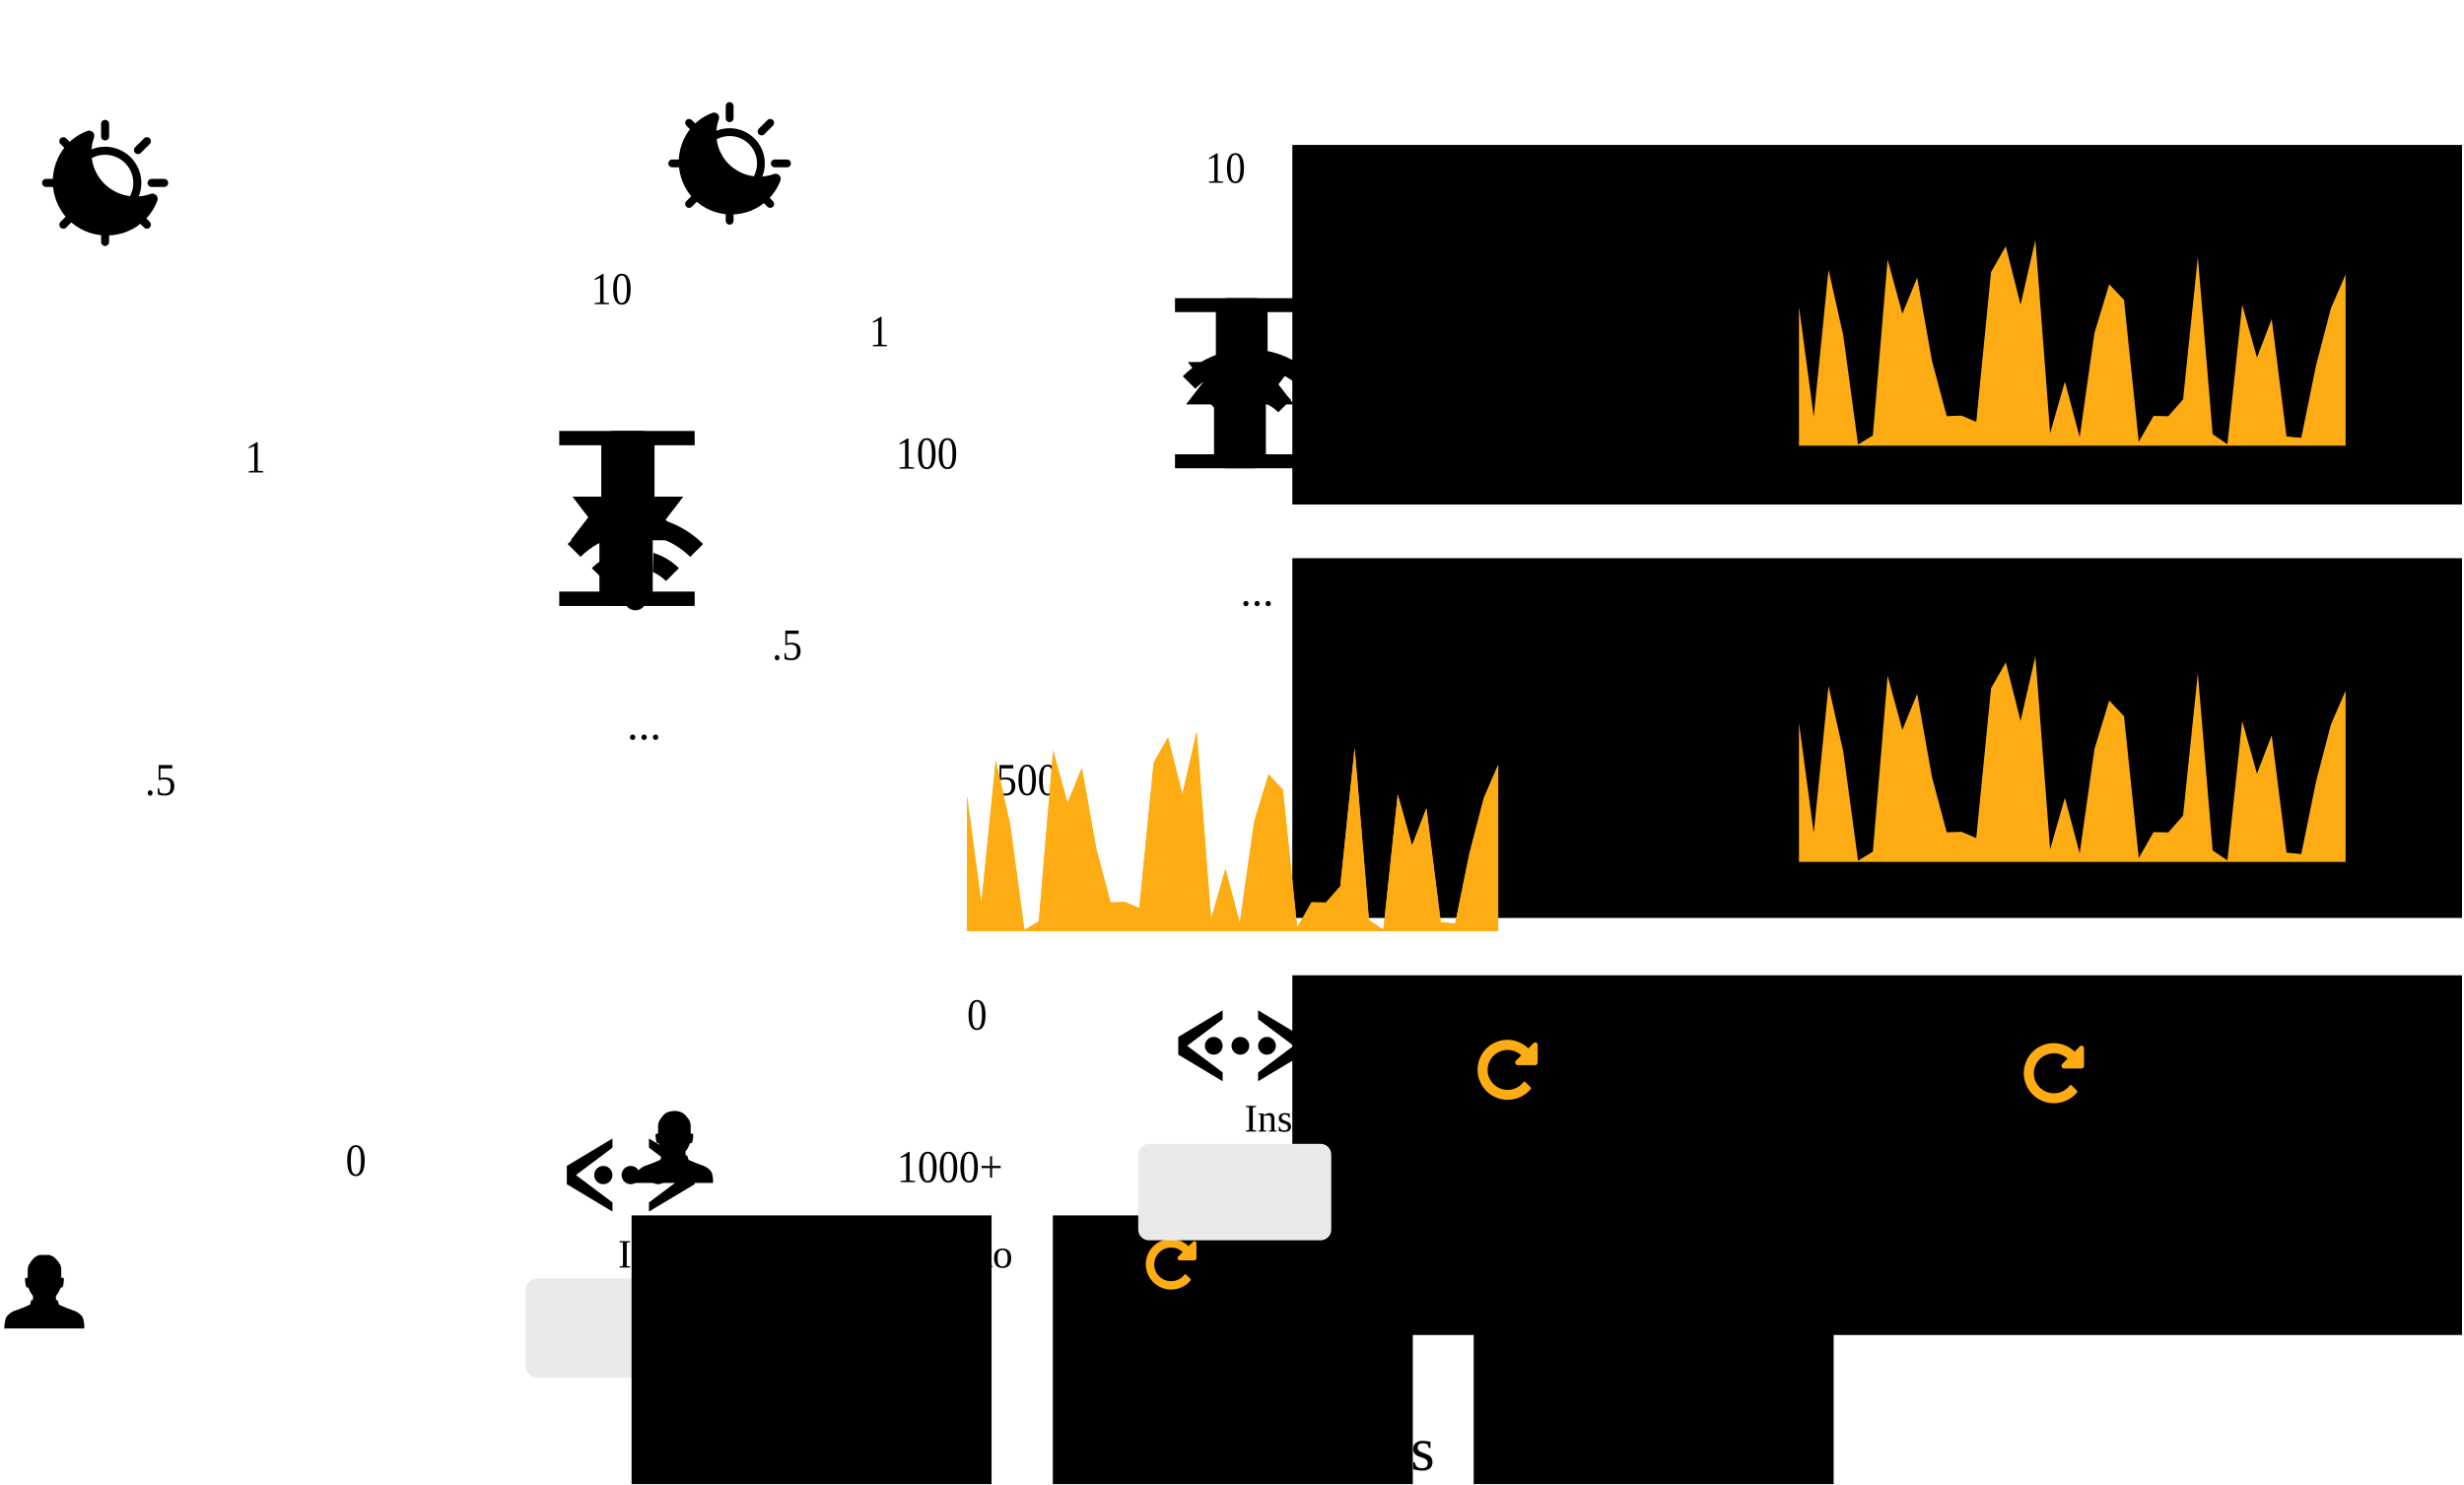
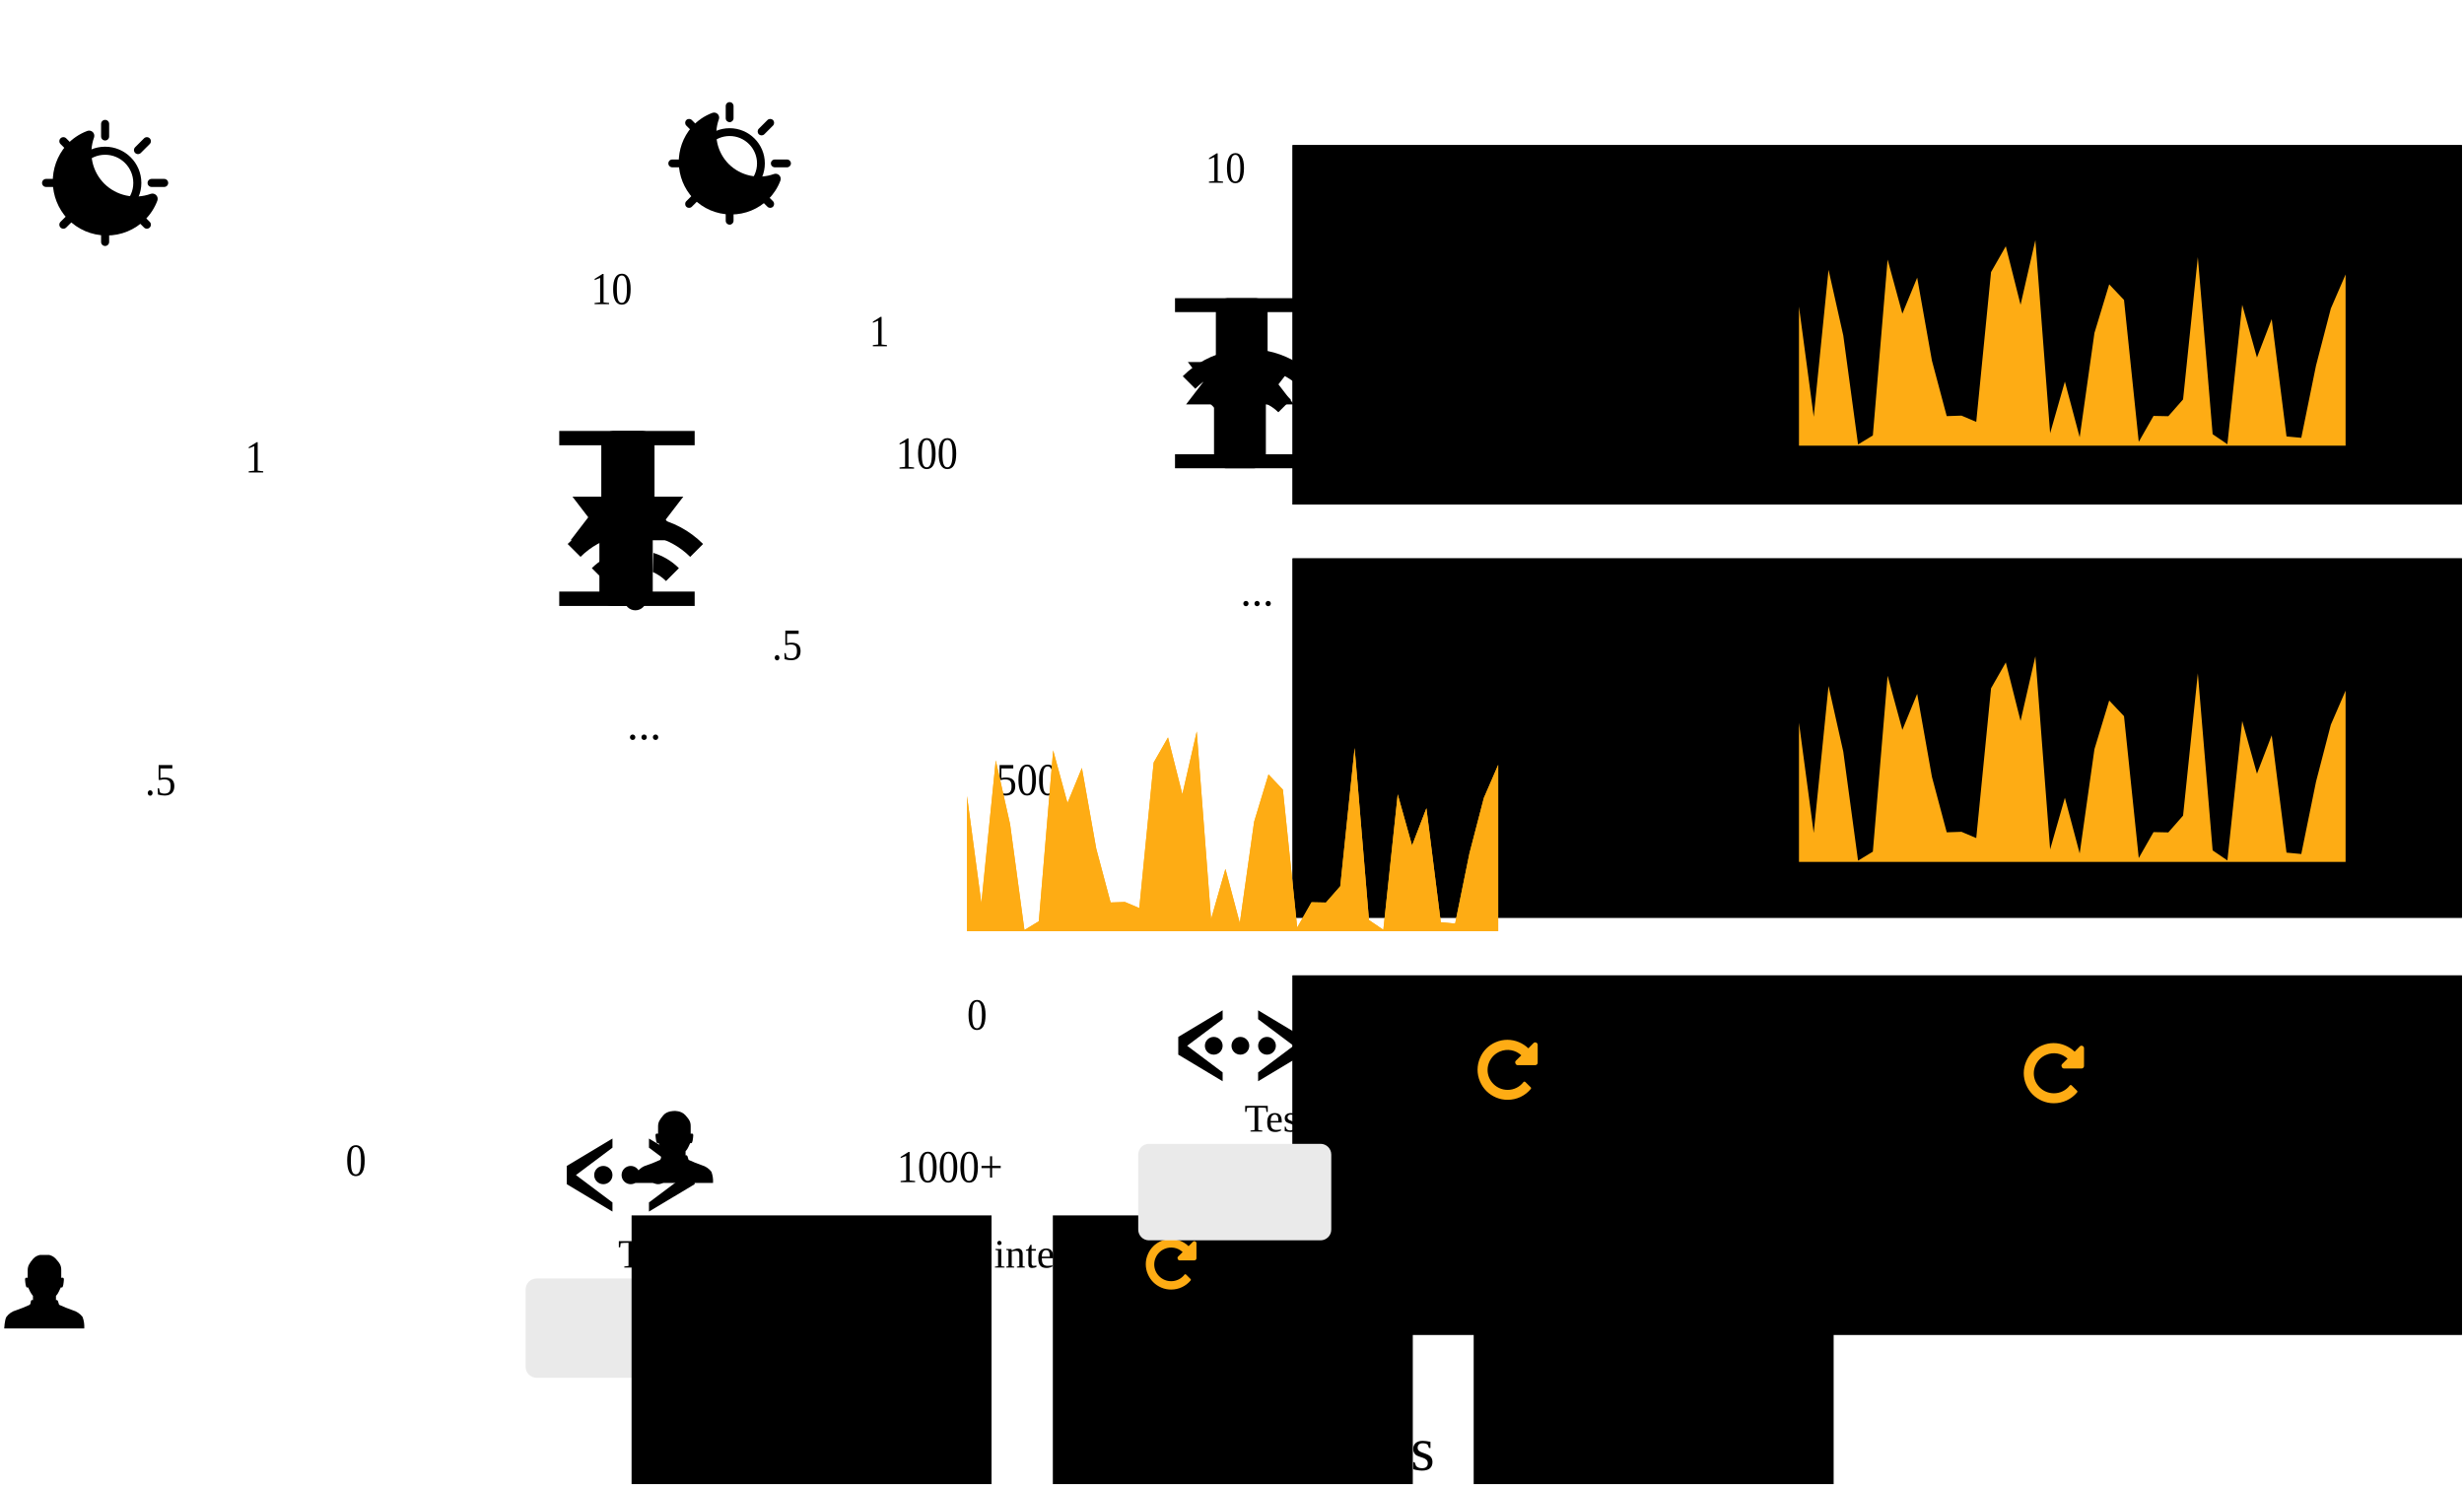
<svg xmlns="http://www.w3.org/2000/svg" xmlns:xlink="http://www.w3.org/1999/xlink" version="1.1" id="OpenSpeedtest" class="openSpeedtestApp">
  <symbol id="logo" viewBox="0 0 262.79 50.38">
    <a>
      <g transform="translate(0,534) scale(0.1,-0.1)" fill="#000000" stroke="none">
        <path d="M4680 3915 c0 -41 -2 -45 -25 -45 -18 0 -25 -5 -25 -20 0 -15 7 -20 25 -20 l25 0 0 -120 c0 -139 10 -160 78 -160 52 0 67 12 51 38 -10 16 -17 18 -32 11 -37 -21 -47 5 -47 122 l0 109 40 0 c33 0 40 3 40 20 0 17 -7 20 -40 20 l-40 0 0 45 c0 41 -2 45 -25 45 -23 0 -25 -4 -25 -45z" />
        <path d="M5040 3915 c0 -41 -2 -45 -25 -45 -18 0 -25 -5 -25 -20 0 -15 7 -20 25 -20 l25 0 0 -120 c0 -139 10 -160 78 -160 52 0 67 12 51 38 -10 16 -17 18 -32 11 -37 -21 -47 5 -47 122 l0 109 40 0 c33 0 40 3 40 20 0 17 -7 20 -40 20 l-40 0 0 45 c0 41 -2 45 -25 45 -23 0 -25 -4 -25 -45z" />
        <path d="M5620 3915 c0 -41 -2 -45 -25 -45 -18 0 -25 -5 -25 -20 0 -15 7 -20 25 -20 l25 0 0 -120 c0 -139 10 -160 78 -160 52 0 67 12 51 38 -10 16 -17 18 -32 11 -37 -21 -47 5 -47 122 l0 109 40 0 c33 0 40 3 40 20 0 17 -7 20 -40 20 l-40 0 0 45 c0 41 -2 45 -25 45 -23 0 -25 -4 -25 -45z" />
        <path d="M4073 3860 c-27 -16 -33 -17 -33 -5 0 9 -10 15 -25 15 l-25 0 0 -155 0 -155 25 0 25 0 0 105 c0 100 1 106 28 136 35 40 91 44 125 11 20 -20 22 -34 25 -137 4 -114 4 -115 28 -115 24 0 24 0 24 110 0 121 -12 166 -51 194 -33 22 -106 21 -146 -4z" />
        <path d="M4379 3851 c-34 -34 -38 -78 -11 -110 9 -11 49 -33 87 -49 60 -23 70 -31 70 -52 0 -39 -42 -55 -97 -35 -72 27 -75 27 -82 10 -8 -23 1 -35 40 -51 56 -23 127 -18 163 12 26 21 31 33 31 68 0 52 -14 67 -95 96 -64 24 -87 43 -78 67 10 26 50 34 96 18 54 -19 54 -19 67 5 10 18 7 22 -24 35 -20 8 -58 15 -86 15 -44 0 -56 -5 -81 -29z" />
        <path d="M5892 3863 c-74 -36 -105 -155 -61 -232 29 -52 64 -74 124 -79 71 -6 118 18 152 75 21 37 25 53 21 102 -5 67 -31 111 -82 135 -43 20 -112 20 -154 -1z m136 -50 c13 -8 30 -31 39 -50 26 -64 -1 -133 -63 -159 -29 -12 -39 -12 -68 0 -93 39 -97 173 -6 218 36 18 58 16 98 -9z" />
        <path d="M2140 3860 c-97 -14 -208 -40 -258 -61 -49 -21 -123 -76 -119 -88 6 -23 -44 -69 -89 -80 -110 -28 -176 -89 -281 -258 -35 -56 -98 -145 -142 -198 -105 -129 -126 -170 -155 -306 -14 -69 -38 -143 -60 -189 -40 -82 -45 -136 -22 -203 46 -127 203 -240 397 -287 129 -31 175 -27 327 27 23 8 42 18 42 21 0 4 -30 22 -68 41 -87 45 -225 181 -270 268 -44 85 -72 199 -72 297 l0 81 122 90 c139 102 254 212 283 270 10 22 20 42 22 44 2 2 22 -18 45 -44 72 -82 227 -137 433 -155 209 -18 282 -55 364 -187 18 -29 46 -64 62 -77 33 -28 35 -40 13 -144 -31 -155 -141 -324 -259 -399 -46 -28 -56 -43 -31 -43 7 0 39 -12 70 -26 32 -14 72 -26 89 -27 19 0 107 33 219 83 197 87 247 121 274 186 17 40 18 131 3 171 -14 37 -65 90 -110 113 l-35 18 4 119 c6 185 -38 382 -116 515 -89 153 -327 365 -461 413 -56 19 -143 25 -221 15z m245 -43 c70 -35 198 -129 278 -206 42 -41 75 -76 73 -78 -2 -3 -41 14 -87 38 -60 31 -109 68 -186 141 -57 55 -122 108 -146 119 l-42 20 35 -7 c19 -3 53 -15 75 -27z" />
        <path d="M3850 3715 l0 -155 25 0 25 0 0 155 0 155 -25 0 -25 0 0 -155z" />
        <path d="M4870 3715 l0 -155 25 0 25 0 0 155 0 155 -25 0 -25 0 0 -155z" />
        <path d="M5230 3760 c0 -121 12 -166 51 -194 31 -21 108 -21 139 1 17 12 25 13 28 5 2 -7 15 -12 28 -12 l24 0 0 155 0 155 -25 0 -25 0 0 -106 c0 -58 -5 -114 -11 -126 -6 -11 -26 -26 -45 -34 -29 -12 -40 -12 -62 -2 -42 20 -52 52 -52 166 l0 102 -25 0 -25 0 0 -110z" />
        <path d="M2229 2637 c-8 -7 -18 -20 -22 -29 -14 -38 -149 -75 -181 -49 -9 8 -31 10 -65 5 -32 -4 -51 -3 -51 3 0 6 -12 13 -27 16 -16 3 -37 9 -48 13 -11 4 0 -9 25 -30 158 -128 299 -114 376 37 24 47 23 57 -7 34z" />
      </g>
      <rect fill="transparent" x="0" y="0" width="265" height="60" />
    </a>
  </symbol>
  <symbol id="mainGaugebg" viewBox="0 0 295.93 270.18">
    <path fill="none" d="M64.32,256.41a137,137,0,1,1,192.09-24.8l-.07.09a134.45,134.45,0,0,1-24.71,24.71" />
  </symbol>
  <symbol id="mainGaugeBlue" viewBox="0 0 295.93 270.18">
    <path fill="none" d="M64.32,256.41a137,137,0,1,1,192.09-24.8l-.07.09a134.45,134.45,0,0,1-24.71,24.71" />
  </symbol>
  <symbol id="mainGaugeWhite" viewBox="0 0 295.93 270.18">
    <path fill="none" d="M64.32,256.41a137,137,0,1,1,192.09-24.8l-.07.09a134.45,134.45,0,0,1-24.71,24.71" />
  </symbol>
  <symbol id="oDoMeter" viewBox="0 0 295.93 270.18">
    <text transform="translate(76.34 264.28) scale(0.9 1)">0</text>
    <text transform="translate(23.81 164.6) scale(0.9 1)">.5</text>
    <text transform="translate(50.01 80.11) scale(0.9 1)">1</text>
    <text transform="translate(140.58 36.04) scale(0.9 1)">10</text>
    <text transform="translate(220.43 79.11) scale(0.9 1)">100</text>
    <text transform="translate(246.71 164.6) scale(0.9 1)">500</text>
    <text id="oDoTopSpeed" class="oDoTop-Speed" transform="translate(220.71 265.99) scale(0.9 1)">1000+</text>
    <text id="oDoLiveSpeed" class="oDoLive-Speed" transform="translate(150 150) scale(1 1)">...</text>
    <text id="oDoLiveStatus" class="oDoLive-Status" transform="translate(151 170) scale(1 1)" />
  </symbol>
  <symbol id="progressBar" viewBox="0 0 293.53 18.38">
    <defs>
      <symbol id="personLeft" class="uiBg" viewBox="0 0 33.46 30.9">
        <path d="M32.7,4.8a7.81,7.81,0,0,1-4.1,2.8,61.42,61.42,0,0,0-5.7,2.3s-.1.3-.4,1.3-.9.6-.9.6v1.8a6.15,6.15,0,0,1,1.2,1.8,14.72,14.72,0,0,0,.8,1.7h.5c.5,0,.7,1.9.8,3.2s-1.1.8-1.1.8v3.2c0,1.9-.5,2.8-2.3,4.8s-4.7,1.8-4.7,1.8-3.1.1-4.7-1.8-2.3-3-2.3-4.8V21.1s-1.2.5-1.1-.8.3-3.2.8-3.2H10s.3-.6.8-1.7A9.62,9.62,0,0,1,12,13.6V11.8s-.8.4-.9-.6a2.26,2.26,0,0,0-.4-1.3A61.42,61.42,0,0,0,5,7.6,7.41,7.41,0,0,1,.9,4.8C.2,3.6,0,0,0,0H33.4A11.7,11.7,0,0,1,32.7,4.8Z" />
      </symbol>
      <symbol id="progressElement" class="uiBg" viewBox="0 0 409.31 10.48">
        <line id="progressbg" class="progressbg" x1="5" y1="5" x2="405" y2="5" />
      </symbol>
      <symbol id="doc" class="uiBg" viewBox="0 0 36.8 31.6">
        <path d="M0,31.6V21.9H36.8v9.7Zm15.1-6H5.2V28h9.9Zm16.5.3a.9.9,0,1,0,.9.9A.9.9,0,0,0,31.6,25.9Z" />
        <path d="M0,20.6V11.1H36.8v9.5Zm15.1-6H5.2v2.2h9.9Zm16.5.2a.9.9,0,1,0,.9.9A.9.9,0,0,0,31.6,14.8Z" />
        <path d="M0,9.5V0H36.8V9.5ZM15.1,3.6H5.2V5.9h9.9Zm16.5.2a.9.9,0,1,0,.9.9A.9.9,0,0,0,31.6,3.8Z" />
      </symbol>
    </defs>
    <g id="Progress">
      <g>
        <use width="33.46" height="30.9" transform="matrix(0.57, 0, 0, -0.57, 0, 17.49)" xlink:href="#personLeft" />
        <use width="409.31" height="10.48" transform="matrix(0.57, 0, 0, -0.57, 28.35, 13.39)" xlink:href="#progressElement" />
        <use width="36.8" height="31.6" transform="matrix(0.58, 0, 0, -0.58, 272.2, 18.38)" xlink:href="#doc" />
      </g>
    </g>
  </symbol>
  <symbol id="upSymbol" viewBox="0 0 32.21 41.62">
    <g>
      <path d="M2.71,26H9.55V38.55a2.93,2.93,0,0,0,2.78,3.07h7.13a2.94,2.94,0,0,0,2.78-3.07V26h6.84L15.89,8.8Z" />
      <rect width="32.21" height="3.41" />
    </g>
  </symbol>
  <symbol id="downSymbol" viewBox="0 0 32.21 41.62">
    <g>
      <path d="M29.51,15.62H22.66V3.08A2.94,2.94,0,0,0,19.88,0H12.76A2.94,2.94,0,0,0,10,3.08V15.62H3.14l13.18,17.2Z" />
      <rect y="38.21" width="32.21" height="3.41" />
    </g>
  </symbol>
  <symbol id="resultCard" viewBox="0 0 278.13 85.49">
    <g>
      <rect width="278.13" height="85.49" />
    </g>
  </symbol>
  <symbol id="resultCardMob" viewBox="0 0 88.1 65.79">
    <g>
      <rect width="88.1" height="65.79" />
    </g>
  </symbol>
  <symbol id="downloadRc1" viewBox="0 0 66.93 13.85">
    <g>
      <text transform="translate(0 10.52)" class="rtext">DOWNLOAD</text>
    </g>
  </symbol>
  <symbol id="uploadRc2" viewBox="0 0 46.73 13.85">
    <g>
      <text transform="translate(0 10.52)" class="rtext">UPLOAD</text>
    </g>
  </symbol>
  <symbol id="pingSymbol" viewBox="0 0 14.28 14.28">
    <g>
      <path d="M13.92.64a.55.55,0,0,0-.65.13L12.06,2A7.21,7.21,0,0,0,9.79.52a7,7,0,0,0-5.42,0,7,7,0,0,0-3.8,3.8,7,7,0,0,0,0,5.54,7.23,7.23,0,0,0,1.52,2.28,7.25,7.25,0,0,0,2.28,1.53,6.89,6.89,0,0,0,2.77.56,7.12,7.12,0,0,0,5.5-2.57.31.31,0,0,0,.07-.21.23.23,0,0,0-.09-.19L11.35,10a.36.36,0,0,0-.24-.09.27.27,0,0,0-.21.11,4.61,4.61,0,0,1-1.67,1.37,4.68,4.68,0,0,1-2.09.48,4.75,4.75,0,0,1-3.36-1.39A4.84,4.84,0,0,1,2.76,9a4.68,4.68,0,0,1-.38-1.85A4.63,4.63,0,0,1,2.76,5.3,4.74,4.74,0,0,1,5.3,2.76a4.72,4.72,0,0,1,5.09.9L9.1,4.94A.54.54,0,0,0,9,5.58.56.56,0,0,0,9.52,6h4.17a.61.61,0,0,0,.42-.17.57.57,0,0,0,.17-.42V1.19a.56.56,0,0,0-.36-.55Z" style="fill: #feac14" />
    </g>
  </symbol>
  <symbol id="pingRc3" viewBox="0 0 28.43 13.85">
    <g>
      <text transform="translate(0 10.52)" class="rtext">PING</text>
    </g>
  </symbol>
  <symbol id="jitterRc3" viewBox="0 0 39.95 13.85">
    <text class="rtext" transform="translate(0 9.64)">JITTER</text>
  </symbol>
  <symbol id="downResultC1" viewBox="0 0 53.35 39.8">
    <text id="downResult" transform="translate(0 20.07)" class="rtextnum">---</text>
    <text x="0" y="35" class="rtextmbms">Mbps</text>
  </symbol>
  <symbol id="upResultC2" viewBox="0 0 53.35 39.8">
    <text id="upRestxt" transform="translate(0 20.07)" class="rtextnum">---</text>
    <text x="0" y="36.09" class="rtextmbms">Mbps</text>
  </symbol>
  <symbol id="pingResultC3" viewBox="0 0 40.01 39.79">
    <text transform="translate(0 20.07)" id="pingResult" class="rtextnum">--</text>
    <text x="0" y="35" class="rtextmbms">ms</text>
  </symbol>
  <symbol id="jitterResultC3" viewBox="0 0 21.99 39.79">
    <text id="jitterDesk" transform="translate(2.33 20.07)" class="rtextnum">--</text>
    <text x="2" y="35" xml:space="preserve" class="rtextmbms">ms</text>
  </symbol>
  <symbol style="fill: url(#gradient)" id="graphc1" viewBox="0 0 200 100">
    <polygon points="0,50 0.00,16.91 3.51,43.13 7.03,8.17 10.54,23.80 14.05,49.71 17.57,47.57 21.08,5.73 24.59,18.61 28.11,10.03 31.62,29.77 35.14,42.97 38.65,42.85 42.16,44.34 45.68,8.71 49.19,2.56 52.70,16.48 56.22,1.10 59.73,47.04 63.24,34.75 66.76,48.00 70.27,23.19 73.78,11.62 77.30,15.34 80.81,49.09 84.32,42.92 87.84,42.99 91.35,38.99 94.86,5.15 98.38,47.27 101.89,49.66 105.41,16.49 108.92,29.03 112.43,19.89 115.95,47.80 119.46,48.13 122.97,30.92 126.49,17.38 130.00,9.27 130,50" class="line" />
  </symbol>
  <symbol style="fill: url(#gradient)" id="graphc2" viewBox="0 0 200 100">
    <polygon points="0,50 0.00,16.91 3.51,43.13 7.03,8.17 10.54,23.80 14.05,49.71 17.57,47.57 21.08,5.73 24.59,18.61 28.11,10.03 31.62,29.77 35.14,42.97 38.65,42.85 42.16,44.34 45.68,8.71 49.19,2.56 52.70,16.48 56.22,1.10 59.73,47.04 63.24,34.75 66.76,48.00 70.27,23.19 73.78,11.62 77.30,15.34 80.81,49.09 84.32,42.92 87.84,42.99 91.35,38.99 94.86,5.15 98.38,47.27 101.89,49.66 105.41,16.49 108.92,29.03 112.43,19.89 115.95,47.80 119.46,48.13 122.97,30.92 126.49,17.38 130.00,9.27 130,50" class="line2" />
  </symbol>
  <symbol id="jitterMob" viewBox="0 0 58.1 35.77">
    <text id="pingMobres" transform="translate(11.07 18.05)" class="rtextnum">--</text>
    <text x="-8" y="33.46" class="rtextmbms">Jitter</text>
    <text id="JitterResultMon" x="17" y="33.46" class="jitter-Mob">--</text>
    <text id="JitterResultms" x="36" y="33.46" class="rtextmbms">ms</text>
  </symbol>
  <symbol id="settings" viewBox="0 0 100 125">
    <rect fill="transparent" x="0" y="25" width="100" height="50" />
    <path d="M36.43,29.64,9.29,50,36.43,70.36v6.78L2.5,56.79V43.21L36.43,22.86Z" />
    <path d="M63.57,70.36,90.71,50,63.57,29.64V22.86L97.5,43.21V56.79L63.57,77.14Z" />
    <circle cx="29.64" cy="50" r="6.79" />
    <circle cx="50" cy="50" r="6.79" />
    <circle cx="70.36" cy="50" r="6.79" />
  </symbol>
  <symbol id="playButton" style="fill: #eaeaea" viewBox="0 0 191.255 191.255">
    <rect width="180" height="90" rx="10" ry="10" class="startButton" />
    <text class="buttonTxt" x="90" y="60">Iniciar</text>
  </symbol>
  <symbol id="introProgress" viewBox="0 0 409.31 10.48">
    <line x1="5" y1="5" x2="405" y2="5" />
  </symbol>
  <symbol id="ConnectError" viewBox="0 0 489.6 489.6">
    <a>
      <g>
        <g>
          <path d="M179.6,235.6c-33.7,10.3-65.5,28.5-92.2,55.1l46.6,46.6c13.9-13.9,30.1-24.8,47.6-32.5L179.6,235.6z" />
          <path d="M175.8,109C111.3,122,49.9,153.4,0,203.3l46.6,46.6c37.5-37.5,83.1-61.9,131.2-73.7L175.8,109z" />
          <path d="M313.8,109l-2,67.3c48.1,11.8,93.7,36.2,131.2,73.7l46.6-46.6C439.8,153.4,378.3,122,313.8,109z" />
          <path d="M307.9,304.8c17.5,7.7,33.7,18.6,47.7,32.6l46.6-46.6c-26.6-26.6-58.5-44.9-92.2-55.2L307.9,304.8z" />
        </g>
        <circle cx="244.8" cy="403.2" r="40" />
        <g>
          <path d="M260.6,330.4h-31.7c-8.3,0-15.1-6.6-15.3-14.9L206,62.2c-0.3-8.6,6.7-15.8,15.3-15.8h47c8.6,0,15.6,7.1,15.3,15.8                  l-7.7,253.3C275.7,323.8,268.9,330.4,260.6,330.4z" />
        </g>
      </g>
    </a>
  </symbol>
  <symbol class="Your-IP" viewBox="0 0 300 299.12">
-     <text id="YourIP" transform="translate(140 228) scale(.8 .8)">Instituto Laura Fressatto</text>
+     <text id="YourIP" transform="translate(140 228) scale(.8 .8)">Teste de velocidade da internet</text>
  </symbol>
  <symbol id="light" viewBox="0 0 512 512">
    <g>
      <path d="M256,108.936c-81.091,0-147.064,65.973-147.064,147.064S174.909,403.064,256,403.064S403.064,337.091,403.064,256         S337.091,108.936,256,108.936z M256,370.383c-63.071,0-114.383-51.312-114.383-114.383c0-63.071,51.312-114.383,114.383-114.383         c63.071,0,114.383,51.312,114.383,114.383C370.383,319.071,319.071,370.383,256,370.383z" />
      <path d="M256,83.708c9.024,0,16.34-7.316,16.34-16.34V16.34C272.34,7.316,265.024,0,256,0c-9.024,0-16.34,7.316-16.34,16.34         v51.027C239.66,76.391,246.976,83.708,256,83.708z" />
      <path d="M256,428.292c-9.024,0-16.34,7.316-16.34,16.34v51.027c0,9.024,7.316,16.34,16.34,16.34c9.024,0,16.34-7.316,16.34-16.34         v-51.027C272.34,435.609,265.024,428.292,256,428.292z" />
      <path d="M111.062,134.171c6.38,6.381,16.727,6.381,23.109,0c6.381-6.38,6.381-16.727,0-23.109L98.089,74.981         c-6.38-6.381-16.727-6.381-23.109,0c-6.381,6.38-6.381,16.727,0,23.109L111.062,134.171z" />
      <path d="M400.938,377.829c-6.38-6.381-16.727-6.38-23.109,0c-6.381,6.38-6.381,16.727,0,23.109l36.081,36.082         c6.38,6.382,16.727,6.382,23.109,0c6.382-6.38,6.382-16.727,0-23.109L400.938,377.829z" />
      <path d="M83.708,256c0-9.024-7.316-16.34-16.34-16.34H16.34C7.316,239.66,0,246.976,0,256c0,9.024,7.316,16.34,16.34,16.34         h51.027C76.391,272.34,83.708,265.024,83.708,256z" />
      <path d="M495.66,239.66h-51.027c-9.024,0-16.34,7.316-16.34,16.34c0,9.024,7.316,16.34,16.34,16.34h51.027         c9.024,0,16.34-7.316,16.34-16.34C512,246.976,504.684,239.66,495.66,239.66z" />
      <path d="M111.062,377.829l-36.081,36.082c-6.381,6.382-6.381,16.727,0,23.109c6.38,6.382,16.727,6.383,23.109,0l36.081-36.082         c6.381-6.381,6.381-16.727,0-23.109C127.79,371.447,117.443,371.447,111.062,377.829z" />
      <path d="M400.938,134.171l36.081-36.082c6.382-6.381,6.382-16.727,0-23.109c-6.38-6.381-16.727-6.381-23.109,0l-36.081,36.082         c-6.381,6.381-6.381,16.727,0,23.109C384.21,140.552,394.557,140.553,400.938,134.171z" />
    </g>
    <rect fill="none" width="512" cursor="pointer" pointer-events="visible" height="512" />
  </symbol>
  <symbol id="dark" viewBox="0 0 1024 1024">
    <path d="M524.8 938.667h-4.267a439.893 439.893 0 0 1-313.173-134.4 446.293 446.293 0 0 1-11.093-597.333 432.213 432.213 0 0 1 170.667-116.907 42.667 42.667 0 0 1 45.227 9.387 42.667 42.667 0 0 1 10.24 42.667 358.4 358.4 0 0 0 82.773 375.893 361.387 361.387 0 0 0 376.747 82.773 42.667 42.667 0 0 1 54.187 55.04A433.493 433.493 0 0 1 836.267 810.667a438.613 438.613 0 0 1-311.467 128z" />
  </symbol>
  <a id="resultsData">
    <svg class="Desktop" viewBox="0 0 586 346">
      <g id="UI-Desk">
        <use id="mainGaugebg-Desk" class="main-Gaugebg" xlink:href="#mainGaugebg" x="10.28" y="36.11" width="273.94" height="245.39" />
        <use id="mainGaugeBlue-Desk" class="main-GaugeBlue" xlink:href="#mainGaugeBlue" x="10.28" y="36.11" width="273.94" height="245.39" />
        <use id="mainGaugeWhite-Desk" class="main-GaugeWhite" xlink:href="#mainGaugeWhite" x="10.28" y="36.11" width="273.94" height="245.39" />
        <use xlink:href="#resultCard" class="Cards" x="307.4" y="31" width="278.1" height="85.5">
						</use>
        <use xlink:href="#resultCard" class="Cards" x="307.4" y="129.3" width="278.1" height="85.5">
						</use>
        <use xlink:href="#resultCard" class="Cards" x="307.4" y="228.5" width="278.1" height="85.5">
						</use>
        <use id="downSymbolDesk" xlink:href="#downSymbol" class="Desktop" x="133" y="99" width="32.21" height="41.62" />
        <use id="upSymbolDesk" xlink:href="#upSymbol" class="Desktop" x="133" y="99" width="32.21" height="41.62" />
        <use id="ConnectErrorDesk" xlink:href="#ConnectError" class="ConnectError" x="135" y="107.8" width="32.21" height="41.62" />
        <use class="oDo-Meter" xlink:href="#oDoMeter" x="10.28" y="36.11" width="273.94" height="245.39" />
        <use xlink:href="#progressBar" x="1" y="295" width="293.53" height="18.38" />
        <use id="progressStatus-Desk" class="intro-Progress" xlink:href="#introProgress" x="29" y="295" width="234" height="21" />
        <use xlink:href="#downloadRc1" x="335.05" y="50.28" width="67" height="16">
						</use>
        <use xlink:href="#uploadRc2" x="345.33" y="145.2" width="47" height="16">
						</use>
        <use xlink:href="#pingSymbol" x="351.4" y="243.8" width="14.3" height="14.4" />
        <use xlink:href="#pingSymbol" x="481.3" y="244.6" width="14.33" height="14.4" />
        <use xlink:href="#pingRc3" x="367.01" y="244.68" width="28" height="16">
						</use>
        <use xlink:href="#jitterRc3" x="495.61" y="246.3" width="39.95" height="13.85">
						</use>
        <use xlink:href="#upSymbol" class="Symbol" x="329" y="146.5" width="11.8" height="13.9" />
        <use xlink:href="#downSymbol" class="Symbol" x="318.7" y="51.9" width="11.8" height="13.8" />
        <use xlink:href="#graphc2" x="427.84" y="134" width="200" height="135">
						</use>
        <use xlink:href="#graphc1" x="427.84" y="35" width="200" height="135">
						</use>
        <use xlink:href="#downResultC1" x="298" y="67.21" width="200" height="45.1">
						</use>
        <use xlink:href="#upResultC2" x="298" y="162.13" width="200" height="45.1">
						</use>
        <use xlink:href="#pingResultC3" x="303.73" y="261.55" width="200" height="45.1">
						</use>
        <use xlink:href="#jitterResultC3" x="420.04" y="262.17" width="200" height="45.1">
						</use>
      </g>
      <g id="intro-Desk">
        <use id="logo-Desk" xlink:href="#logo" x="35" y="140" width="222.8" height="50.22" />
        <use id="deskStart" class="deskStart" xlink:href="#mainGaugebg" x="10.28" y="36.11" width="273.94" height="245.39" />
        <use xlink:href="#resultCard" class="Cards" x="307.4" y="31" width="278.1" height="85.5" />
        <use xlink:href="#resultCard" class="Cards" x="307.4" y="228.5" width="278.1" height="85.5" />
        <use xlink:href="#resultCard" class="Cards" x="307.4" y="129.3" width="278.1" height="85.5" />
        <use xlink:href="#downloadRc1" x="335.05" y="50.28" width="67" height="16">
						</use>
        <use xlink:href="#uploadRc2" x="345.33" y="145.2" width="47" height="16">
						</use>
        <use xlink:href="#pingSymbol" x="351.4" y="243.8" width="14.3" height="14.4" />
        <use xlink:href="#pingSymbol" x="481.3" y="244.6" width="14.33" height="14.4" />
        <use xlink:href="#pingRc3" x="367.01" y="244.68" width="28" height="16">
						</use>
        <use xlink:href="#jitterRc3" x="495.61" y="246.3" width="39.95" height="13.85">
						</use>
        <use xlink:href="#upSymbol" class="Symbol" x="329" y="146.5" width="11.8" height="13.9" />
        <use xlink:href="#downSymbol" class="Symbol" x="318.7" y="51.9" width="11.8" height="13.8" />
        <use xlink:href="#graphc2" x="427.84" y="134" width="200" height="135">
						</use>
        <use xlink:href="#graphc1" x="427.84" y="35" width="200" height="135">
						</use>
        <use xlink:href="#downResultC1" x="298" y="67.21" width="200" height="45.1">
						</use>
        <use xlink:href="#upResultC2" x="298" y="162.13" width="200" height="45.1">
						</use>
        <use xlink:href="#pingResultC3" x="303.73" y="261.55" width="200" height="45.1">
						</use>
        <use xlink:href="#jitterResultC3" x="420.04" y="262.17" width="200" height="45.1">
						</use>
        <use id="nightmode" class="darkmode" xlink:href="#dark" x="10" y="25" width="30" height="30" />
        <use id="daymode" class="darkmode" xlink:href="#light" x="10" y="25" width="30" height="30" />
        <use id="startButtonDesk" class="startButton" xlink:href="#playButton" x="125" y="300.6" width="50.2" height="50.2">
						</use>
        <use id="settingsDesk" class="Startsettings" xlink:href="#settings" x="100" y="260" width="100" height="40">
						</use>
        <use class="Desktop" id="ipDesk" xlink:href="#YourIP" x="7" y="70" />
      </g>
    </svg>
    <svg class="Mobile" viewBox="0 0 295.9 363.3">
      <g id="UI-Mob">
        <use id="mainGaugebg-Mob" class="main-Gaugebg" xlink:href="#mainGaugebg" x="11.18" y="12" width="273.94" height="245.39" />
        <use id="mainGaugeBlue-Mob" class="main-GaugeBlue" xlink:href="#mainGaugeBlue" x="11.18" y="12" width="273.94" height="245.39" />
        <use id="mainGaugeWhite-Mob" class="main-GaugeWhite" xlink:href="#mainGaugeWhite" x="11.18" y="12" width="273.94" height="245.39" />
        <use xlink:href="#resultCardMob" class="Cards" x="1" y="297.52" width="88.1" height="65.8">
						</use>
        <use xlink:href="#resultCardMob" class="Cards" x="104.1" y="297.52" width="88.1" height="65.8">
						</use>
        <use xlink:href="#resultCardMob" class="Cards" x="207.1" y="297.52" width="88.1" height="65.8">
						</use>
        <use id="upSymbolMob" xlink:href="#upSymbol" class="Mobile" x="134" y="73" width="32.21" height="41.62" />
        <use id="downSymbolMob" xlink:href="#downSymbol" class="Mobile" x="134" y="73" width="32.21" height="41.62" />
        <use id="ConnectErrorMob" xlink:href="#ConnectError" class="ConnectError" x="135.9" y="74.02" width="32.21" height="41.62" />
        <use class="oDo-Meter" xlink:href="#oDoMeter" x="11.18" y="12" width="273.94" height="245.39" />
        <use xlink:href="#progressBar" x="1.9" y="272.08" width="293.53" height="18.38" />
        <use id="progressStatus-Mob" class="intro-Progress" xlink:href="#introProgress" x="29" y="272" width="234.5" height="21.5" />
        <use xlink:href="#downloadRc1" x="22.36" y="301.63" width="60" height="15">
						</use>
        <use xlink:href="#uploadRc2" x="237.51" y="301.64" width="42" height="15">
						</use>
        <use xlink:href="#pingRc3" x="143.88" y="301.72" width="26" height="15">
						</use>
        <use xlink:href="#upSymbol" class="Symbol" x="221.8" y="303.42" width="12.3" height="10.6" />
        <use xlink:href="#downSymbol" class="Symbol" x="7.7" y="303.42" width="10.6" height="12.4" />
        <use xlink:href="#pingSymbol" x="126.8" y="303.32" width="12.5" height="12.4" />
        <use id="graphMob1" xlink:href="#graphc1" x="83.1" y="160.45" width="200" height="135">
						</use>
        <use id="graphMob2" xlink:href="#graphc2" x="83.1" y="160.45" width="200" height="135">
						</use>
        <use xlink:href="#jitterMob" x="71.14" y="317.65" width="200" height="45.1">
						</use>
        <use xlink:href="#upResultC2" x="182" y="317.67" width="200" height="45.1">
						</use>
        <use xlink:href="#downResultC1" x="-25" y="317.64" width="200" height="45.1">
						</use>
      </g>
      <g id="intro-Mob">
        <use id="nightmode-Mob" class="darkmode" xlink:href="#dark" x="10" y="25" width="30" height="30" />
        <use id="daymode-Mob" class="darkmode" xlink:href="#light" x="10" y="25" width="30" height="30" />
        <use id="logo-Desk" xlink:href="#logo" x="38" y="110" width="218.8" height="50.22" />
        <use id="deskStartMob" class="deskStart" xlink:href="#mainGaugebg" x="11.18" y="12" width="273.94" height="245.39" />
        <use id="startButtonMob" class="startButton" xlink:href="#playButton" x="125" y="280" width="50.2" height="50.2">
						</use>
        <use id="settingsMob" class="Startsettings" xlink:href="#settings" x="100" y="240" width="100" height="40">
						</use>
        <use class="Mobile" id="ipMob" xlink:href="#YourIP" x="11" y="49" />
      </g>
    </svg>
  </a>
  <linearGradient id="gradient" x1="0%" y1="0%" x2="0%" y2="100%">
    <stop offset="0%" stop-color="#feac14" />
    <stop offset="100%" stop-color="#feac14" />
  </linearGradient>
  <radialGradient id="RadialGradient1">
    <stop offset="0%" stop-color="#feac14" />
    <stop offset="100%" stop-color="#feac14" />
  </radialGradient>
</svg>
